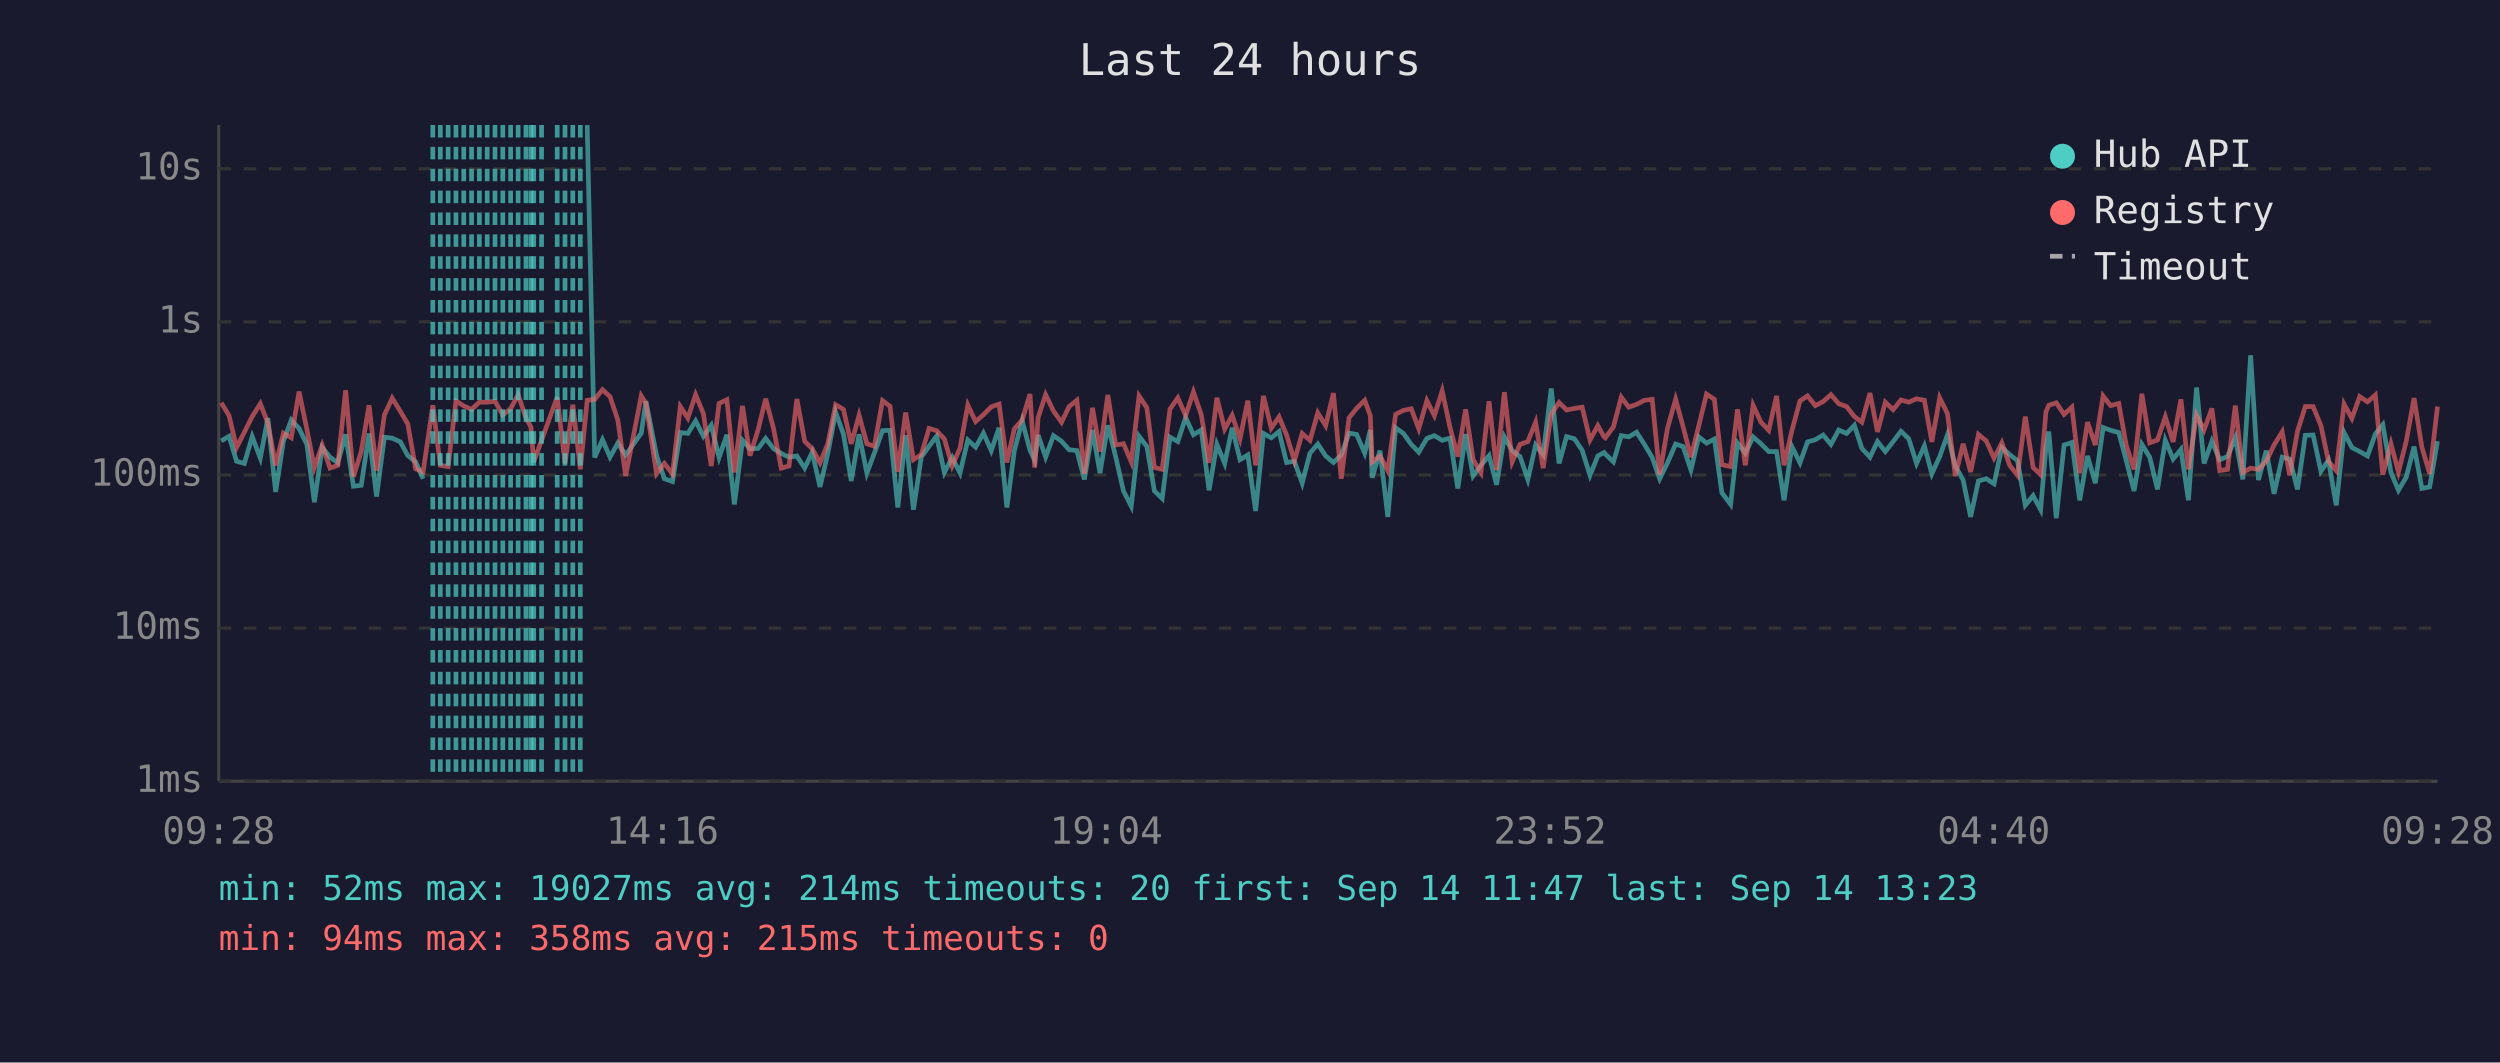
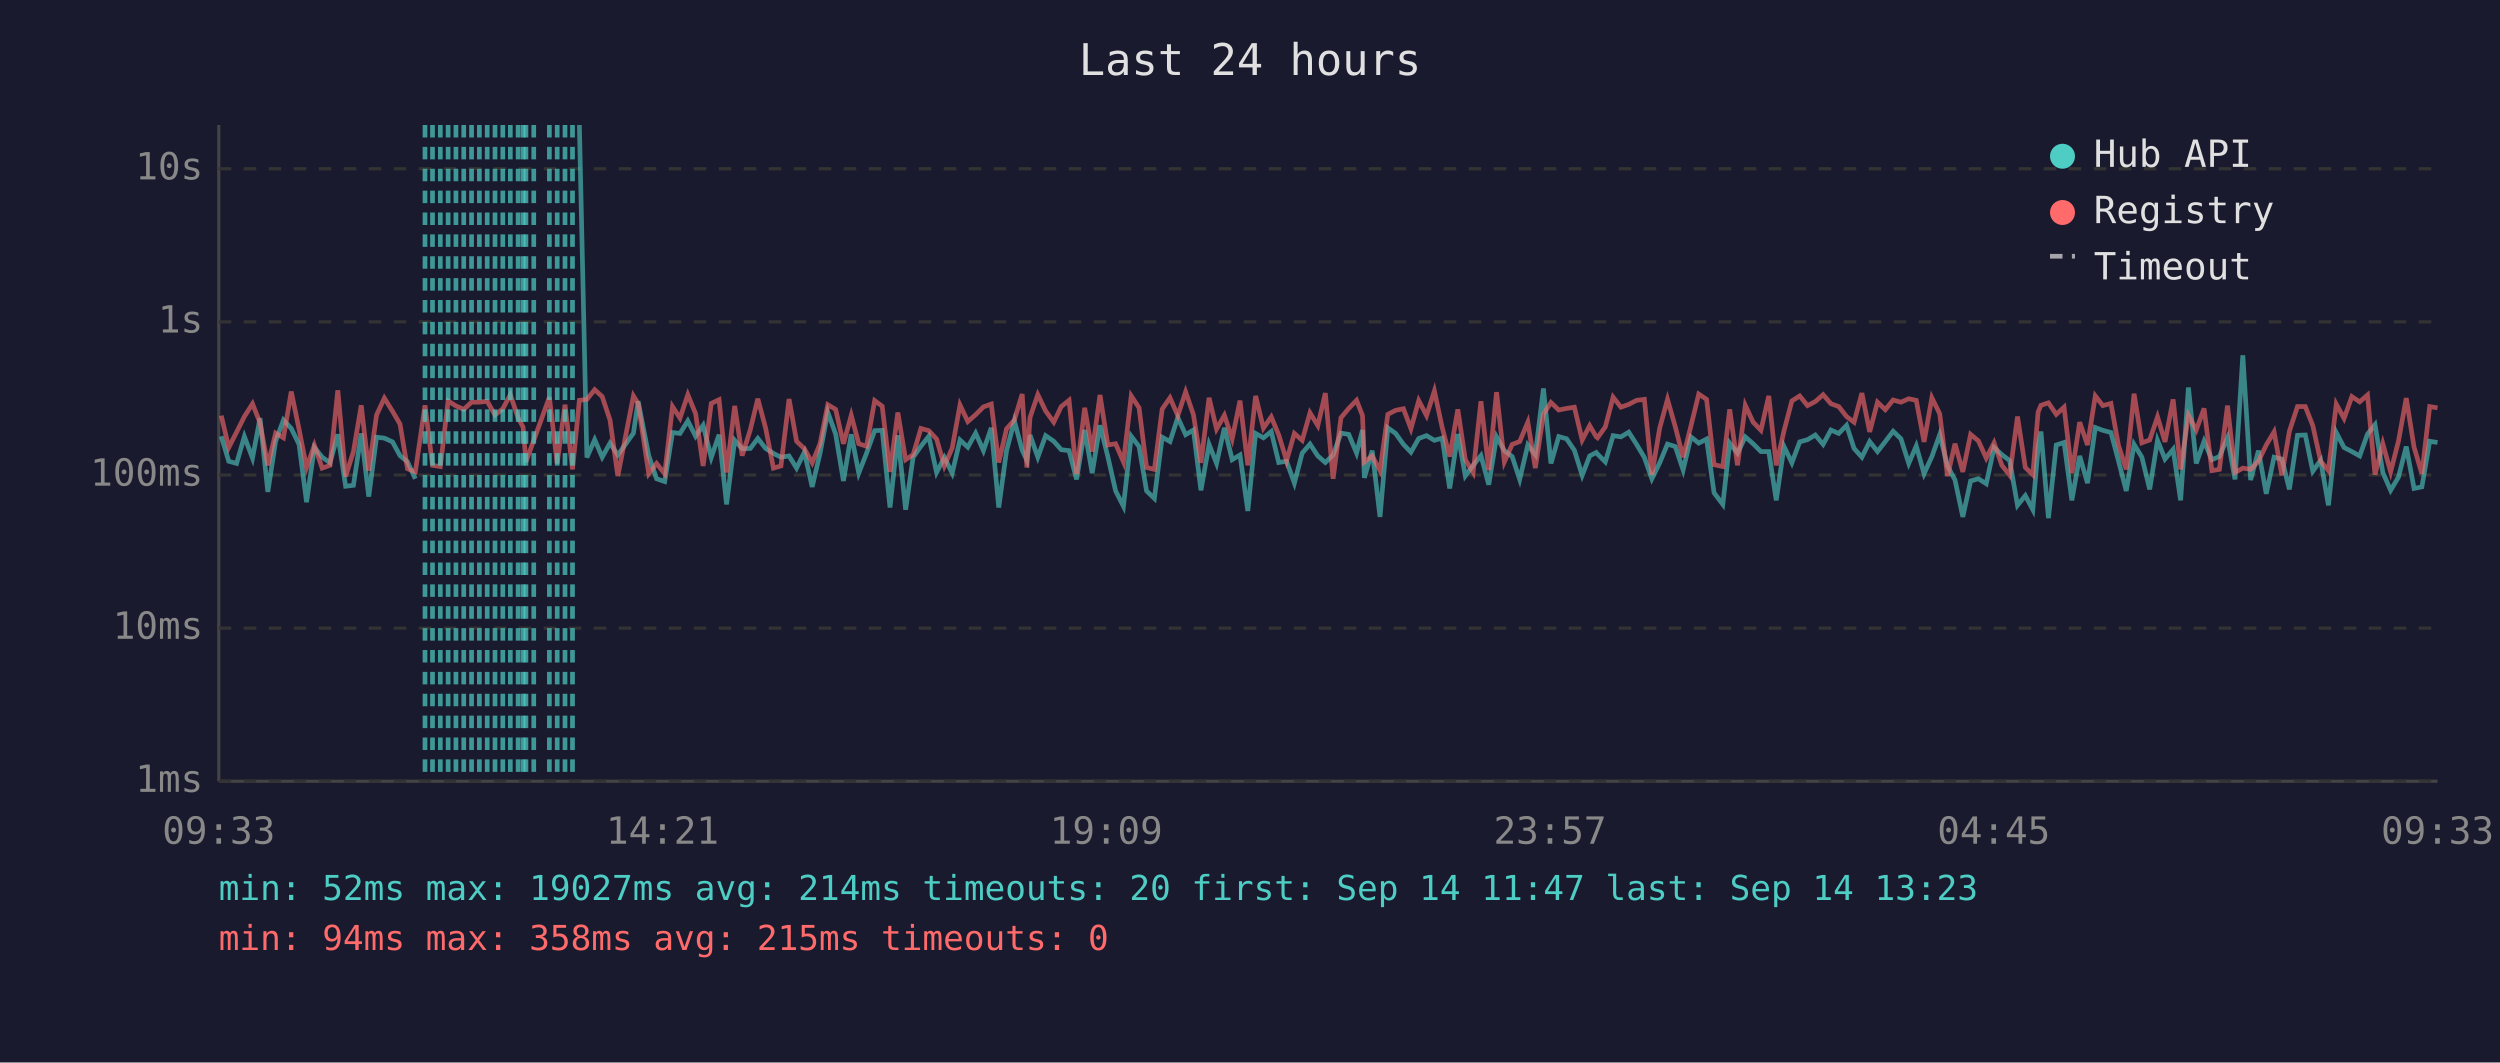
<svg xmlns="http://www.w3.org/2000/svg" viewBox="0 0 800 340" font-family="monospace" font-size="12">
  <rect width="800" height="340" fill="#1a1a2e" />
  <text x="400" y="24" fill="#e0e0e0" font-size="14" text-anchor="middle">Last 24 hours</text>
  <line x1="70" y1="40" x2="70" y2="250" stroke="#444" stroke-width="1" />
  <line x1="70" y1="250" x2="780" y2="250" stroke="#444" stroke-width="1" />
  <line x1="70" y1="250" x2="780" y2="250" stroke="#333" stroke-width="1" stroke-dasharray="4" />
  <text x="65" y="250" fill="#888" text-anchor="end" dominant-baseline="middle">1ms</text>
  <line x1="70" y1="201" x2="780" y2="201" stroke="#333" stroke-width="1" stroke-dasharray="4" />
  <text x="65" y="201" fill="#888" text-anchor="end" dominant-baseline="middle">10ms</text>
  <line x1="70" y1="152" x2="780" y2="152" stroke="#333" stroke-width="1" stroke-dasharray="4" />
  <text x="65" y="152" fill="#888" text-anchor="end" dominant-baseline="middle">100ms</text>
  <line x1="70" y1="103" x2="780" y2="103" stroke="#333" stroke-width="1" stroke-dasharray="4" />
  <text x="65" y="103" fill="#888" text-anchor="end" dominant-baseline="middle">1s</text>
  <line x1="70" y1="54" x2="780" y2="54" stroke="#333" stroke-width="1" stroke-dasharray="4" />
  <text x="65" y="54" fill="#888" text-anchor="end" dominant-baseline="middle">10s</text>
-   <text x="70" y="270" fill="#888" text-anchor="middle">09:28</text>
-   <text x="212" y="270" fill="#888" text-anchor="middle">14:16</text>
-   <text x="354" y="270" fill="#888" text-anchor="middle">19:04</text>
-   <text x="496" y="270" fill="#888" text-anchor="middle">23:52</text>
-   <text x="638" y="270" fill="#888" text-anchor="middle">04:40</text>
-   <text x="780" y="270" fill="#888" text-anchor="middle">09:28</text>
-   <polyline points="70.8,141.1 73.3,139.6 75.7,147.6 78.2,148.3 80.7,139.7 83.3,146.6 85.7,133.8 88.2,157.4 90.7,141.2 93.2,134.4 95.7,137.1 98.2,142.2 100.6,160.7 103.1,143.2 105.6,146.3 108.1,148.1 110.6,139.0 113.1,155.6 115.6,155.3 118.1,138.7 120.5,158.9 123.0,139.9 125.5,140.2 128.1,141.4 130.5,145.8 133.0,147.8 135.4,153.2" fill="none" stroke="#4ecdc4" stroke-width="1.5" opacity="0.6" />
-   <polyline points="187.9,40.0 190.3,146.4 192.8,140.7 195.2,146.3 197.7,141.8 200.2,145.6 205.2,138.6 206.7,128.4 210.1,145.8 212.6,153.2 215.2,154.1 217.7,138.4 220.1,138.7 222.6,134.7 225.1,139.6 227.6,136.1 230.1,146.4 232.6,139.1 235.0,161.4 237.6,140.9 240.0,143.6 242.6,143.5 245.0,140.3 247.5,143.5 250.0,145.1 252.5,146.3 255.0,145.9 257.5,149.8 259.9,144.7 262.4,155.8 264.9,145.1 267.4,131.9 269.9,138.9 272.4,153.9 274.9,139.0 277.4,151.4 279.8,145.0 282.4,137.8 284.8,137.7 287.3,162.4 289.8,139.3 292.3,163.1 294.8,146.3 297.3,142.8 299.7,139.6 302.2,151.2 304.7,146.4 307.2,151.4 309.7,140.8 312.2,143.1 314.7,138.6 317.2,144.2 319.7,136.9 322.2,162.4 324.6,144.2 327.1,134.7 329.6,144.1 331.1,147.3 332.2,139.2 334.6,146.3 337.1,139.4 339.7,141.2 342.1,143.9 344.6,144.2 347.0,153.4 349.6,137.6 352.0,151.4 354.5,136.1 357.0,146.1 359.5,157.1 362.0,162.0 364.5,139.6 367.0,142.9 369.4,157.1 371.9,159.5 374.4,139.9 376.9,141.3 379.4,133.6 381.9,139.1 384.4,137.6 386.9,156.9 389.4,142.2 391.9,148.3 394.3,136.9 396.8,147.1 399.3,145.6 401.8,163.5 404.3,138.7 406.8,140.1 409.3,138.1 411.7,148.0 414.2,147.6 416.7,154.6 419.2,145.0 421.7,142.1 424.2,145.9 426.7,148.0 429.2,145.6 431.7,138.6 434.1,139.0 436.7,145.0 438.5,137.6 439.1,152.9 441.6,144.2 444.1,165.4 446.6,136.9 449.1,138.7 451.6,142.2 454.0,144.7 456.6,140.3 459.0,139.4 461.5,140.9 464.0,140.2 466.5,156.3 469.0,138.9 471.4,152.3 473.9,148.9 476.5,145.8 478.9,155.1 481.4,139.8 483.9,144.2 486.4,146.1 488.9,153.4 491.4,142.4 493.8,145.5 496.4,124.3 498.9,148.3 501.3,139.7 503.8,140.4 506.3,144.1 508.8,152.1 511.3,145.9 513.3,144.8 513.7,145.3 516.3,147.8 518.8,139.4 521.2,139.8 523.7,138.3 526.2,142.2 528.7,146.4 531.1,153.2 533.6,148.1 536.2,142.1 538.6,142.9 541.1,150.4 543.6,139.8 546.1,141.8 548.6,140.5 551.0,157.7 553.8,161.4 556.0,141.8 558.5,145.0 561.0,139.8 563.5,142.0 566.0,144.5 568.5,144.5 570.9,160.1 573.4,142.9 576.0,148.1 578.4,141.4 580.9,140.7 583.4,139.2 585.9,142.2 588.4,137.6 590.9,138.7 593.4,136.1 595.8,143.5 598.4,146.3 600.8,141.3 603.3,144.5 605.8,141.3 608.3,138.0 610.8,140.4 613.3,148.3 615.8,142.7 618.2,151.6 620.7,146.1 623.2,139.1 625.7,149.1 628.2,153.6 630.6,165.4 633.1,153.9 635.6,153.2 638.1,154.8 640.6,143.2 643.1,145.5 645.6,147.4 648.1,161.7 650.6,158.6 653.0,163.1 654.7,143.1 655.6,138.1 658.0,165.8 660.5,142.4 663.0,141.6 665.5,160.1 668.0,145.9 670.5,154.6 673.0,136.8 675.4,137.7 678.0,138.4 680.4,147.4 682.9,157.1 685.4,142.2 687.9,146.3 690.4,156.6 692.9,140.9 695.4,146.9 697.9,143.8 700.3,160.1 702.9,124.0 705.3,148.3 707.8,141.2 710.3,147.1 712.8,146.1 715.3,140.1 717.7,153.4 720.2,113.7 722.7,153.6 725.2,144.2 727.7,158.0 730.3,146.3 732.7,146.9 735.2,156.6 737.7,139.3 740.2,139.2 742.7,150.8 745.1,147.3 747.6,161.7 750.1,138.4 752.6,143.2 755.1,144.5 757.6,145.9 760.1,138.9 762.5,135.9 765.1,151.2 767.5,156.9 770.0,152.7 772.5,142.9 775.0,156.3 777.5,155.8 780.0,141.2" fill="none" stroke="#4ecdc4" stroke-width="1.5" opacity="0.6" />
-   <polyline points="70.8,128.9 73.3,133.0 75.7,143.2 78.2,138.3 80.7,133.3 83.3,129.2 85.7,135.3 88.2,148.9 90.7,138.6 93.2,140.1 95.7,125.3 98.2,137.4 100.6,149.6 103.1,142.5 105.6,149.8 108.1,148.9 110.6,124.9 113.1,152.5 115.6,144.5 118.1,129.7 120.5,150.6 123.0,132.8 125.5,127.4 128.1,131.6 130.5,135.7 133.0,150.0 135.4,151.0 138.5,129.7 140.9,148.9 143.4,149.3 145.9,128.3 148.4,129.9 150.9,131.0 153.4,128.7 155.9,128.7 158.4,128.4 160.9,132.8 163.4,130.8 165.8,126.3 168.3,133.7 169.9,136.7 170.8,147.8 173.3,140.9 178.3,127.1 180.8,148.3 183.3,129.5 185.7,150.2 187.9,128.1 190.3,127.8 192.8,124.7 195.2,126.9 197.7,134.4 200.2,152.3 205.2,126.7 206.7,129.1 210.1,151.6 212.6,148.3 215.2,151.6 217.7,130.1 220.1,133.8 222.6,126.3 225.1,132.4 227.6,149.1 230.1,129.1 232.6,127.9 235.0,151.2 237.6,129.9 240.0,145.8 242.6,137.5 245.0,127.6 247.5,137.0 250.0,149.8 252.5,149.1 255.0,127.7 257.5,141.2 259.9,143.6 262.4,148.1 264.9,142.0 267.4,129.5 269.9,131.0 272.4,142.0 274.9,132.9 277.4,142.0 279.8,142.8 282.4,128.2 284.8,130.0 287.3,151.0 289.8,132.0 292.3,147.1 294.8,145.5 297.3,137.1 299.7,137.8 302.2,140.5 304.7,149.1 307.2,143.4 309.7,129.6 312.2,134.9 314.7,132.7 317.2,130.2 319.7,129.3 322.2,148.0 324.6,137.2 327.1,134.4 329.6,126.1 331.1,149.6 332.2,133.6 334.6,126.3 337.1,131.5 339.7,135.1 342.1,130.1 344.6,128.1 347.0,151.6 349.6,130.5 352.0,144.5 354.5,126.4 357.0,142.4 359.5,142.0 362.0,147.8 364.5,126.7 367.0,130.5 369.4,149.6 371.9,150.2 374.4,130.9 376.9,127.3 379.4,133.0 381.9,125.4 384.4,132.7 386.9,148.1 389.4,127.3 391.9,137.3 394.3,132.9 396.8,140.4 399.3,128.2 401.8,148.9 404.3,126.7 406.8,137.0 409.3,133.4 411.7,139.2 414.2,147.4 416.7,138.7 419.2,140.9 421.7,132.1 424.2,136.2 426.7,125.8 429.2,153.2 431.7,133.7 434.1,130.7 436.7,128.1 438.5,133.0 439.1,147.8 441.6,145.9 444.1,150.6 446.6,132.6 449.1,131.3 451.6,130.8 454.0,137.2 456.6,128.2 459.0,133.0 461.5,125.1 464.0,136.8 466.5,146.1 469.0,131.0 471.4,147.1 473.9,151.2 476.5,128.4 478.9,150.4 481.4,125.5 483.9,147.8 486.4,142.2 488.9,141.3 491.4,135.1 493.8,149.8 496.4,132.5 498.9,128.8 501.3,131.2 503.8,130.7 506.3,130.3 508.8,140.8 511.3,136.2 513.3,139.8 513.7,140.1 516.3,136.6 518.8,127.1 521.2,130.3 523.7,129.4 526.2,128.1 528.7,127.8 531.1,151.9 533.6,137.0 536.2,127.8 538.6,136.6 541.1,146.3 543.6,136.3 546.1,126.1 548.6,127.8 551.0,148.7 553.8,149.3 556.0,131.0 558.5,148.9 561.0,129.7 563.5,135.1 566.0,137.7 568.5,126.7 570.9,148.9 573.4,137.8 576.0,128.3 578.4,126.7 580.9,129.8 583.4,128.5 585.9,126.3 588.4,129.2 590.9,130.1 593.4,133.3 595.8,135.1 598.4,125.8 600.8,138.2 603.3,128.7 605.8,131.1 608.3,128.0 610.8,128.7 613.3,127.6 615.8,128.1 618.2,141.4 620.7,127.3 623.2,132.4 625.7,152.3 628.2,142.0 630.6,151.0 633.1,139.0 635.6,141.1 638.1,146.6 640.6,141.7 643.1,148.9 645.6,152.1 648.1,133.3 650.6,149.6 653.0,151.9 654.7,131.8 655.6,129.7 658.0,128.9 660.5,132.6 663.0,130.3 665.5,151.4 668.0,135.1 670.5,142.4 673.0,126.7 675.4,129.8 678.0,129.1 680.4,142.5 682.9,150.2 685.4,126.0 687.9,141.7 690.4,140.8 692.9,133.4 695.4,141.4 697.9,127.8 700.3,150.2 702.9,132.9 705.3,137.6 707.8,130.7 710.3,150.6 712.8,150.2 715.3,129.8 717.7,151.2 720.2,149.8 722.7,150.2 725.2,147.6 727.7,142.4 730.3,138.2 732.7,152.1 735.2,138.0 737.7,130.1 740.2,130.1 742.7,136.2 745.1,147.6 747.6,150.6 750.1,129.3 752.6,133.9 755.1,126.9 757.6,128.6 760.1,126.4 762.5,151.9 765.1,142.0 767.5,151.0 770.0,141.2 772.5,127.4 775.0,143.1 777.5,151.6 780.0,130.1" fill="none" stroke="#ff6b6b" stroke-width="1.5" opacity="0.6" />
-   <line x1="138.5" y1="40" x2="138.5" y2="250" stroke="#4ecdc4" stroke-width="1.5" stroke-dasharray="4,3" opacity="0.7" />
+   <text x="70" y="270" fill="#888" text-anchor="middle">09:33</text>
+   <text x="212" y="270" fill="#888" text-anchor="middle">14:21</text>
+   <text x="354" y="270" fill="#888" text-anchor="middle">19:09</text>
+   <text x="496" y="270" fill="#888" text-anchor="middle">23:57</text>
+   <text x="638" y="270" fill="#888" text-anchor="middle">04:45</text>
+   <text x="780" y="270" fill="#888" text-anchor="middle">09:33</text>
+   <polyline points="70.8,139.6 73.2,147.6 75.7,148.3 78.2,139.7 80.8,146.6 83.2,133.8 85.7,157.4 88.2,141.2 90.7,134.4 93.2,137.1 95.7,142.2 98.1,160.7 100.6,143.2 103.1,146.3 105.6,148.1 108.1,139.0 110.6,155.6 113.1,155.3 115.6,138.7 118.0,158.9 120.5,139.9 123.0,140.2 125.6,141.4 128.0,145.8 130.4,147.8 132.9,153.2" fill="none" stroke="#4ecdc4" stroke-width="1.5" opacity="0.6" />
+   <polyline points="185.4,40.0 187.8,146.4 190.3,140.7 192.7,146.3 195.2,141.8 197.7,145.6 202.7,138.6 204.2,128.4 207.6,145.8 210.1,153.2 212.7,154.1 215.2,138.4 217.6,138.7 220.1,134.7 222.6,139.6 225.0,136.1 227.6,146.4 230.1,139.1 232.5,161.4 235.1,140.9 237.5,143.6 240.1,143.5 242.5,140.3 245.0,143.5 247.5,145.1 249.9,146.3 252.5,145.9 254.9,149.8 257.4,144.7 259.9,155.8 262.4,145.1 264.9,131.9 267.4,138.9 269.9,153.9 272.4,139.0 274.8,151.4 277.3,145.0 279.9,137.8 282.3,137.7 284.8,162.4 287.3,139.3 289.8,163.1 292.2,146.3 294.7,142.8 297.2,139.6 299.7,151.2 302.2,146.4 304.7,151.4 307.2,140.8 309.7,143.1 312.2,138.6 314.7,144.2 317.2,136.9 319.6,162.4 322.1,144.2 324.6,134.7 327.1,144.1 328.6,147.3 329.6,139.2 332.1,146.3 334.6,139.4 337.2,141.2 339.6,143.9 342.1,144.2 344.5,153.4 347.1,137.6 349.5,151.4 352.0,136.1 354.5,146.1 357.0,157.1 359.5,162.0 362.0,139.6 364.5,142.9 366.9,157.1 369.4,159.5 371.9,139.9 374.4,141.3 376.9,133.6 379.4,139.1 381.9,137.6 384.3,156.9 386.9,142.2 389.3,148.3 391.8,136.9 394.3,147.1 396.8,145.6 399.3,163.5 401.8,138.7 404.3,140.1 406.8,138.1 409.2,148.0 411.7,147.6 414.2,154.6 416.7,145.0 419.2,142.1 421.7,145.9 424.1,148.0 426.6,145.6 429.1,138.6 431.6,139.0 434.1,145.0 436.0,137.6 436.6,152.9 439.1,144.2 441.6,165.4 444.1,136.9 446.6,138.7 449.1,142.2 451.5,144.7 454.0,140.3 456.5,139.4 459.0,140.9 461.5,140.2 463.9,156.3 466.5,138.9 468.9,152.3 471.4,148.9 473.9,145.8 476.4,155.1 478.9,139.8 481.4,144.2 483.9,146.1 486.3,153.4 488.9,142.4 491.3,145.5 493.9,124.3 496.3,148.3 498.8,139.7 501.3,140.4 503.8,144.1 506.3,152.1 508.7,145.9 510.8,144.8 511.2,145.3 513.7,147.8 516.2,139.4 518.7,139.8 521.2,138.3 523.7,142.2 526.2,146.4 528.6,153.2 531.1,148.1 533.6,142.1 536.1,142.9 538.6,150.4 541.1,139.8 543.6,141.8 546.1,140.5 548.5,157.7 551.3,161.4 553.5,141.8 556.0,145.0 558.5,139.8 561.0,142.0 563.5,144.5 566.0,144.5 568.4,160.1 570.9,142.9 573.4,148.1 575.9,141.4 578.4,140.7 580.9,139.2 583.4,142.2 585.9,137.6 588.4,138.7 590.9,136.1 593.3,143.5 595.8,146.3 598.3,141.3 600.8,144.5 603.3,141.3 605.8,138.0 608.3,140.4 610.8,148.3 613.2,142.7 615.7,151.6 618.2,146.1 620.7,139.1 623.2,149.1 625.6,153.6 628.1,165.4 630.6,153.9 633.1,153.2 635.6,154.8 638.1,143.2 640.6,145.5 643.1,147.4 645.6,161.7 648.1,158.6 650.5,163.1 652.2,143.1 653.1,138.1 655.5,165.8 658.0,142.4 660.5,141.6 663.0,160.1 665.5,145.9 668.0,154.6 670.5,136.8 672.9,137.7 675.5,138.4 677.9,147.4 680.4,157.1 682.9,142.2 685.4,146.3 687.9,156.6 690.4,140.9 692.8,146.9 695.4,143.8 697.8,160.1 700.3,124.0 702.8,148.3 705.3,141.2 707.8,147.1 710.2,146.1 712.8,140.1 715.2,153.4 717.7,113.7 720.2,153.6 722.7,144.2 725.2,158.0 727.7,146.3 730.2,146.9 732.6,156.6 735.2,139.3 737.7,139.2 740.1,150.8 742.6,147.3 745.1,161.7 747.6,138.4 750.1,143.2 752.6,144.5 755.1,145.9 757.6,138.9 760.0,135.9 762.5,151.2 765.0,156.9 767.5,152.7 770.0,142.9 772.5,156.3 775.0,155.8 777.5,141.2 780.0,141.6" fill="none" stroke="#4ecdc4" stroke-width="1.5" opacity="0.6" />
+   <polyline points="70.8,133.0 73.2,143.2 75.7,138.3 78.2,133.3 80.8,129.2 83.2,135.3 85.7,148.9 88.2,138.6 90.7,140.1 93.2,125.3 95.7,137.4 98.1,149.6 100.6,142.5 103.1,149.8 105.6,148.9 108.1,124.9 110.6,152.5 113.1,144.5 115.6,129.7 118.0,150.6 120.5,132.8 123.0,127.4 125.6,131.6 128.0,135.7 130.4,150.0 132.9,151.0 136.0,129.7 138.4,148.9 140.9,149.3 143.4,128.3 145.9,129.9 148.4,131.0 150.9,128.7 153.4,128.7 155.9,128.4 158.4,132.8 160.9,130.8 163.3,126.3 165.8,133.7 167.4,136.7 168.3,147.8 170.8,140.9 175.8,127.1 178.3,148.3 180.8,129.5 183.2,150.2 185.4,128.1 187.8,127.8 190.3,124.7 192.7,126.9 195.2,134.4 197.7,152.3 202.7,126.7 204.2,129.1 207.6,151.6 210.1,148.3 212.7,151.6 215.2,130.1 217.6,133.8 220.1,126.3 222.6,132.4 225.0,149.1 227.6,129.1 230.1,127.9 232.5,151.2 235.1,129.9 237.5,145.8 240.1,137.5 242.5,127.6 245.0,137.0 247.5,149.8 249.9,149.1 252.5,127.7 254.9,141.2 257.4,143.6 259.9,148.1 262.4,142.0 264.9,129.5 267.4,131.0 269.9,142.0 272.4,132.9 274.8,142.0 277.3,142.8 279.9,128.2 282.3,130.0 284.8,151.0 287.3,132.0 289.8,147.1 292.2,145.5 294.7,137.1 297.2,137.8 299.7,140.5 302.2,149.1 304.7,143.4 307.2,129.6 309.7,134.9 312.2,132.7 314.7,130.2 317.2,129.3 319.6,148.0 322.1,137.2 324.6,134.4 327.1,126.1 328.6,149.6 329.6,133.6 332.1,126.3 334.6,131.5 337.2,135.1 339.6,130.1 342.1,128.1 344.5,151.6 347.1,130.5 349.5,144.5 352.0,126.4 354.5,142.4 357.0,142.0 359.5,147.8 362.0,126.7 364.5,130.5 366.9,149.6 369.4,150.2 371.9,130.9 374.4,127.3 376.9,133.0 379.4,125.4 381.9,132.7 384.3,148.1 386.9,127.3 389.3,137.3 391.8,132.9 394.3,140.4 396.8,128.2 399.3,148.9 401.8,126.7 404.3,137.0 406.8,133.4 409.2,139.2 411.7,147.4 414.2,138.7 416.7,140.9 419.2,132.1 421.7,136.2 424.1,125.8 426.6,153.2 429.1,133.7 431.6,130.7 434.1,128.1 436.0,133.0 436.6,147.8 439.1,145.9 441.6,150.6 444.1,132.6 446.6,131.3 449.1,130.8 451.5,137.2 454.0,128.2 456.5,133.0 459.0,125.1 461.5,136.8 463.9,146.1 466.5,131.0 468.9,147.1 471.4,151.2 473.9,128.4 476.4,150.4 478.9,125.5 481.4,147.8 483.9,142.2 486.3,141.3 488.9,135.1 491.3,149.8 493.9,132.5 496.3,128.8 498.8,131.2 501.3,130.7 503.8,130.3 506.3,140.8 508.7,136.2 510.8,139.8 511.2,140.1 513.7,136.6 516.2,127.1 518.7,130.3 521.2,129.4 523.7,128.1 526.2,127.8 528.6,151.9 531.1,137.0 533.6,127.8 536.1,136.6 538.6,146.3 541.1,136.3 543.6,126.1 546.1,127.8 548.5,148.7 551.3,149.3 553.5,131.0 556.0,148.9 558.5,129.7 561.0,135.1 563.5,137.7 566.0,126.7 568.4,148.9 570.9,137.8 573.4,128.3 575.9,126.7 578.4,129.8 580.9,128.5 583.4,126.3 585.9,129.2 588.4,130.1 590.9,133.3 593.3,135.1 595.8,125.8 598.3,138.2 600.8,128.7 603.3,131.1 605.8,128.0 608.3,128.7 610.8,127.6 613.2,128.1 615.7,141.4 618.2,127.3 620.7,132.4 623.2,152.3 625.6,142.0 628.1,151.0 630.6,139.0 633.1,141.1 635.6,146.6 638.1,141.7 640.6,148.9 643.1,152.1 645.6,133.3 648.1,149.6 650.5,151.9 652.2,131.8 653.1,129.7 655.5,128.9 658.0,132.6 660.5,130.3 663.0,151.4 665.5,135.1 668.0,142.4 670.5,126.7 672.9,129.8 675.5,129.1 677.9,142.5 680.4,150.2 682.9,126.0 685.4,141.7 687.9,140.8 690.4,133.4 692.8,141.4 695.4,127.8 697.8,150.2 700.3,132.9 702.8,137.6 705.3,130.7 707.8,150.6 710.2,150.2 712.8,129.8 715.2,151.2 717.7,149.8 720.2,150.2 722.7,147.6 725.2,142.4 727.7,138.2 730.2,152.1 732.6,138.0 735.2,130.1 737.7,130.1 740.1,136.2 742.6,147.6 745.1,150.6 747.6,129.3 750.1,133.9 752.6,126.9 755.1,128.6 757.6,126.4 760.0,151.9 762.5,142.0 765.0,151.0 767.5,141.2 770.0,127.4 772.5,143.1 775.0,151.6 777.5,130.1 780.0,130.5" fill="none" stroke="#ff6b6b" stroke-width="1.5" opacity="0.6" />
+   <line x1="136.0" y1="40" x2="136.0" y2="250" stroke="#4ecdc4" stroke-width="1.5" stroke-dasharray="4,3" opacity="0.7" />
+   <line x1="138.4" y1="40" x2="138.4" y2="250" stroke="#4ecdc4" stroke-width="1.5" stroke-dasharray="4,3" opacity="0.7" />
  <line x1="140.9" y1="40" x2="140.9" y2="250" stroke="#4ecdc4" stroke-width="1.5" stroke-dasharray="4,3" opacity="0.7" />
  <line x1="143.4" y1="40" x2="143.4" y2="250" stroke="#4ecdc4" stroke-width="1.5" stroke-dasharray="4,3" opacity="0.7" />
  <line x1="145.9" y1="40" x2="145.9" y2="250" stroke="#4ecdc4" stroke-width="1.5" stroke-dasharray="4,3" opacity="0.7" />
  <line x1="148.4" y1="40" x2="148.4" y2="250" stroke="#4ecdc4" stroke-width="1.5" stroke-dasharray="4,3" opacity="0.7" />
  <line x1="150.9" y1="40" x2="150.9" y2="250" stroke="#4ecdc4" stroke-width="1.5" stroke-dasharray="4,3" opacity="0.7" />
  <line x1="153.4" y1="40" x2="153.4" y2="250" stroke="#4ecdc4" stroke-width="1.5" stroke-dasharray="4,3" opacity="0.7" />
  <line x1="155.9" y1="40" x2="155.9" y2="250" stroke="#4ecdc4" stroke-width="1.5" stroke-dasharray="4,3" opacity="0.7" />
  <line x1="158.4" y1="40" x2="158.4" y2="250" stroke="#4ecdc4" stroke-width="1.5" stroke-dasharray="4,3" opacity="0.7" />
  <line x1="160.9" y1="40" x2="160.9" y2="250" stroke="#4ecdc4" stroke-width="1.5" stroke-dasharray="4,3" opacity="0.7" />
-   <line x1="163.4" y1="40" x2="163.4" y2="250" stroke="#4ecdc4" stroke-width="1.5" stroke-dasharray="4,3" opacity="0.7" />
+   <line x1="163.3" y1="40" x2="163.3" y2="250" stroke="#4ecdc4" stroke-width="1.5" stroke-dasharray="4,3" opacity="0.7" />
  <line x1="165.8" y1="40" x2="165.8" y2="250" stroke="#4ecdc4" stroke-width="1.5" stroke-dasharray="4,3" opacity="0.7" />
+   <line x1="167.4" y1="40" x2="167.4" y2="250" stroke="#4ecdc4" stroke-width="1.5" stroke-dasharray="4,3" opacity="0.7" />
  <line x1="168.3" y1="40" x2="168.3" y2="250" stroke="#4ecdc4" stroke-width="1.5" stroke-dasharray="4,3" opacity="0.7" />
-   <line x1="169.9" y1="40" x2="169.9" y2="250" stroke="#4ecdc4" stroke-width="1.5" stroke-dasharray="4,3" opacity="0.7" />
  <line x1="170.8" y1="40" x2="170.8" y2="250" stroke="#4ecdc4" stroke-width="1.5" stroke-dasharray="4,3" opacity="0.7" />
-   <line x1="173.3" y1="40" x2="173.3" y2="250" stroke="#4ecdc4" stroke-width="1.5" stroke-dasharray="4,3" opacity="0.7" />
+   <line x1="175.8" y1="40" x2="175.8" y2="250" stroke="#4ecdc4" stroke-width="1.5" stroke-dasharray="4,3" opacity="0.7" />
  <line x1="178.3" y1="40" x2="178.3" y2="250" stroke="#4ecdc4" stroke-width="1.5" stroke-dasharray="4,3" opacity="0.7" />
  <line x1="180.8" y1="40" x2="180.8" y2="250" stroke="#4ecdc4" stroke-width="1.5" stroke-dasharray="4,3" opacity="0.7" />
-   <line x1="183.3" y1="40" x2="183.3" y2="250" stroke="#4ecdc4" stroke-width="1.5" stroke-dasharray="4,3" opacity="0.7" />
-   <line x1="185.7" y1="40" x2="185.7" y2="250" stroke="#4ecdc4" stroke-width="1.5" stroke-dasharray="4,3" opacity="0.7" />
+   <line x1="183.2" y1="40" x2="183.2" y2="250" stroke="#4ecdc4" stroke-width="1.5" stroke-dasharray="4,3" opacity="0.7" />
  <circle cx="660" cy="50" r="4" fill="#4ecdc4" />
  <text x="670" y="50" fill="#e0e0e0" dominant-baseline="middle">Hub API</text>
  <circle cx="660" cy="68" r="4" fill="#ff6b6b" />
  <text x="670" y="68" fill="#e0e0e0" dominant-baseline="middle">Registry</text>
  <line x1="656" y1="82" x2="664" y2="82" stroke="#e0e0e0" stroke-width="1.5" stroke-dasharray="4,3" opacity="0.7" />
  <text x="670" y="86" fill="#e0e0e0" dominant-baseline="middle">Timeout</text>
  <text x="70" y="288" fill="#4ecdc4" font-size="11">min: 52ms  max: 19027ms  avg: 214ms  timeouts: 20  first: Sep 14 11:47  last: Sep 14 13:23</text>
  <text x="70" y="304" fill="#ff6b6b" font-size="11">min: 94ms  max: 358ms  avg: 215ms  timeouts: 0</text>
</svg>
